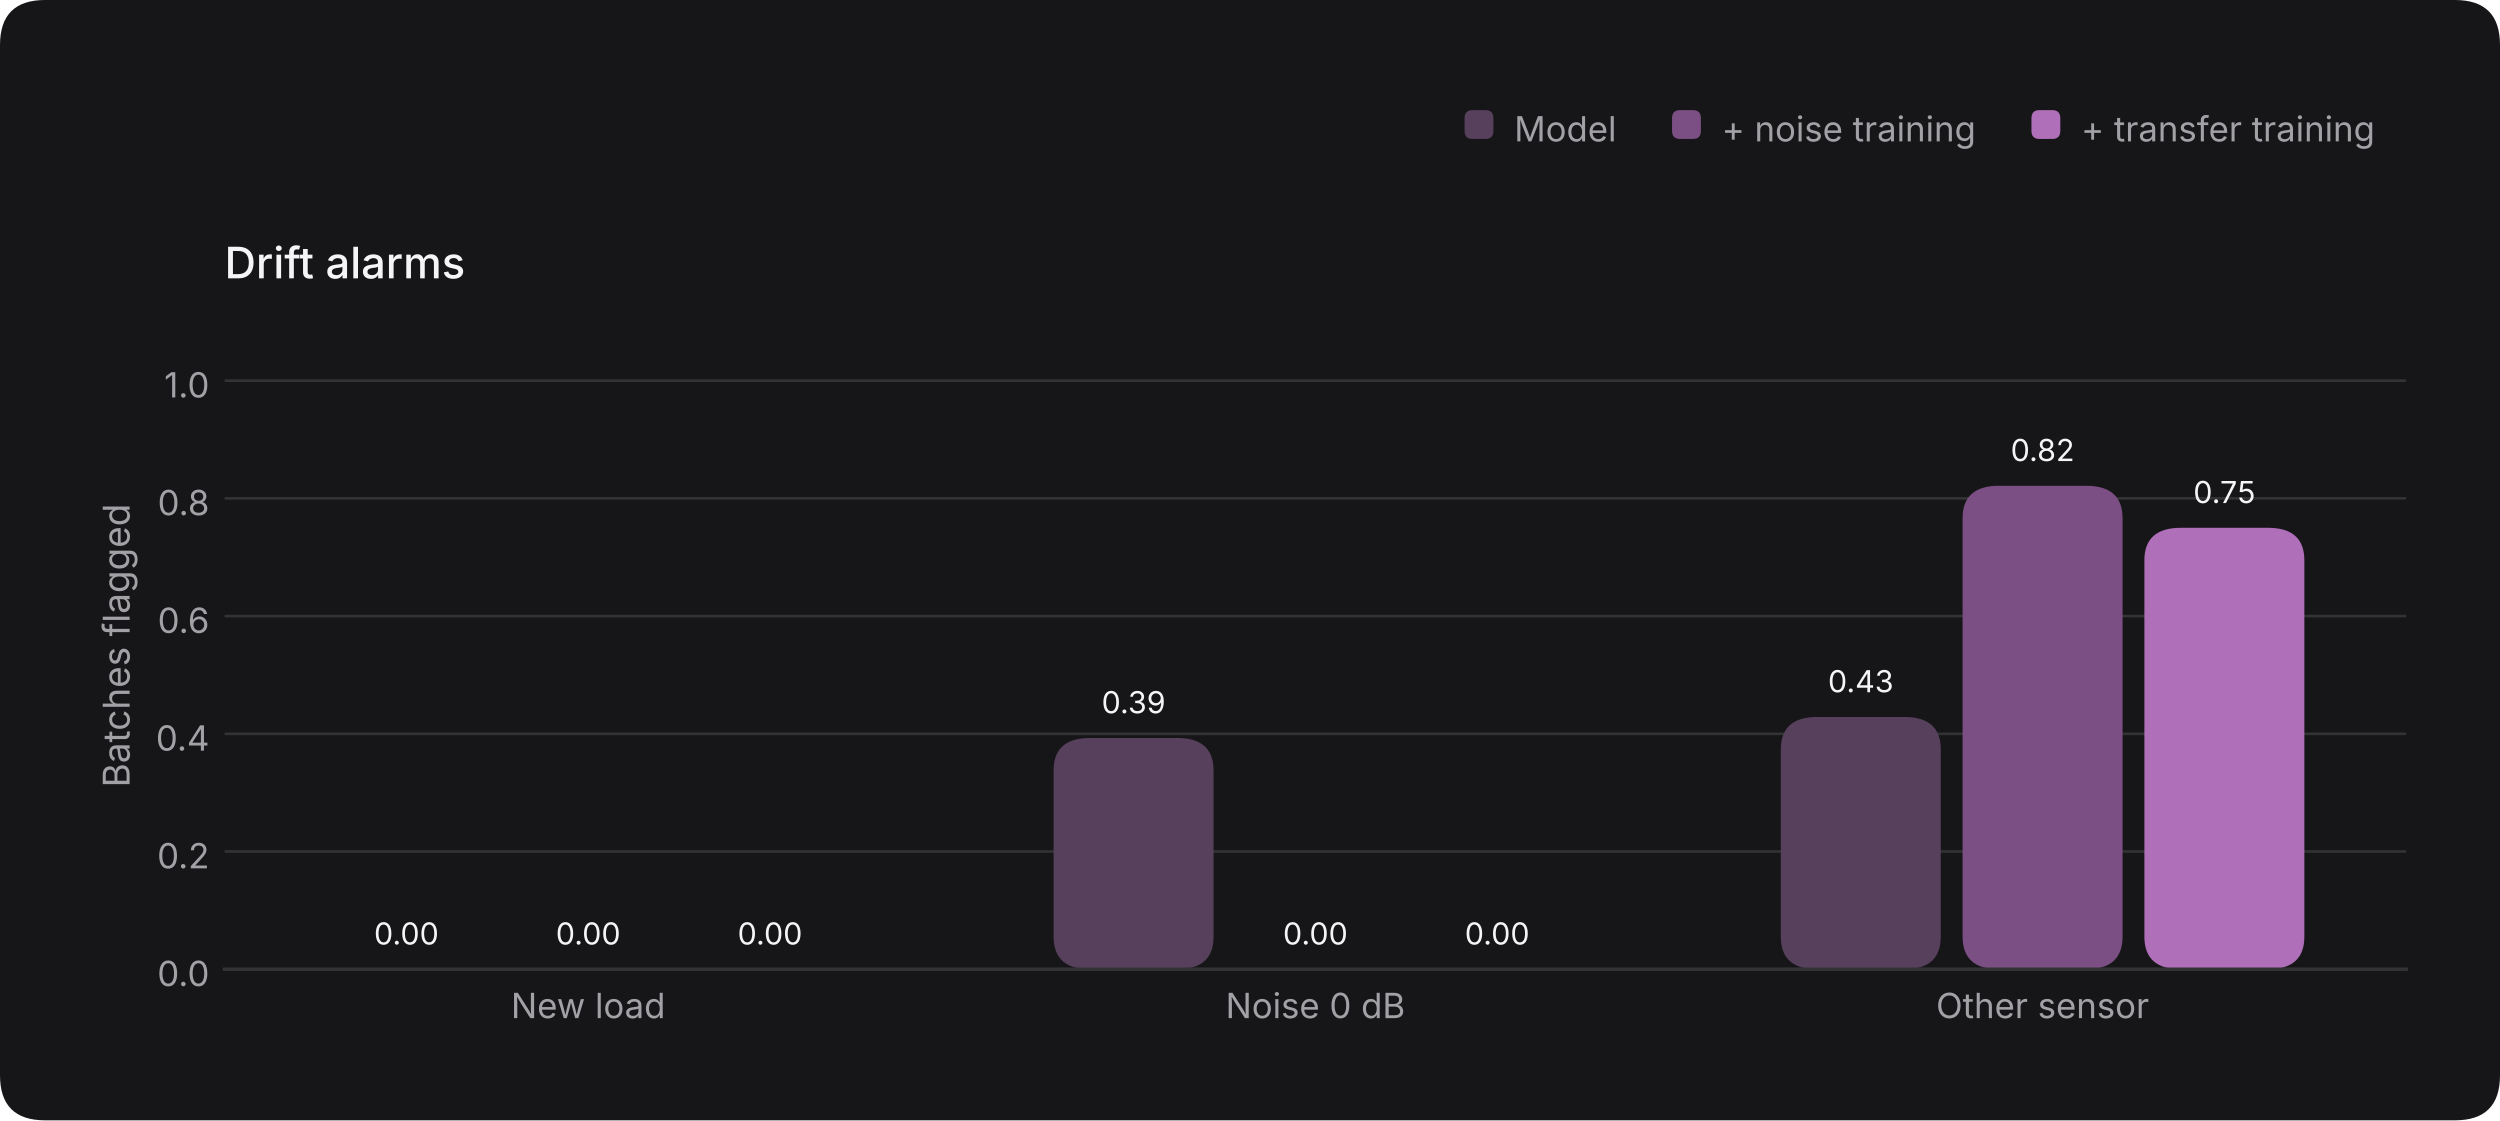
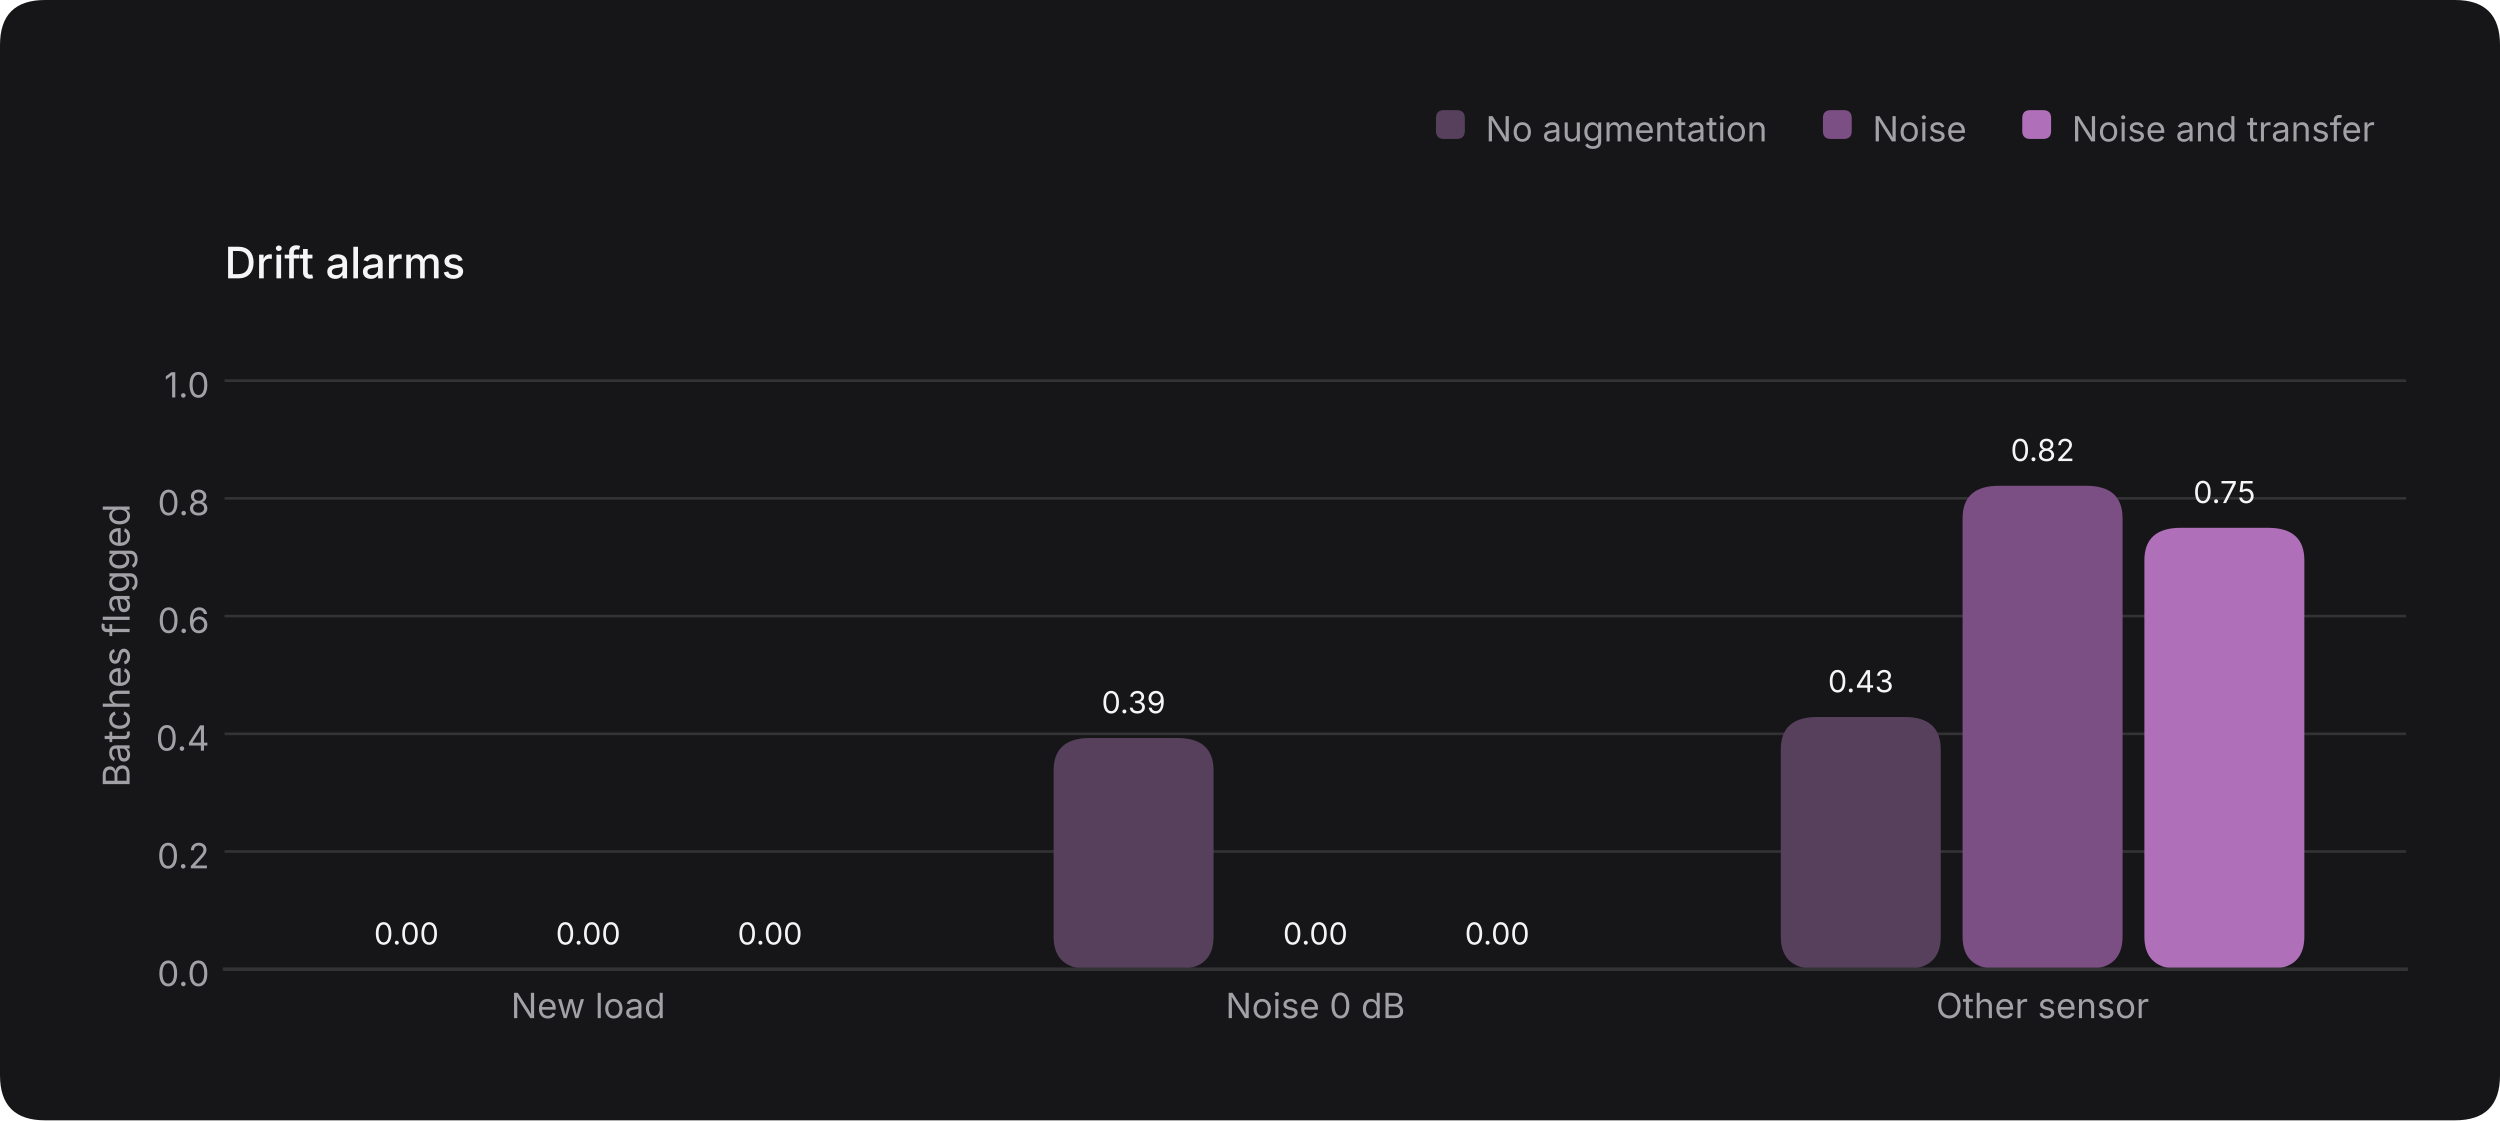
<svg xmlns="http://www.w3.org/2000/svg" xmlns:xlink="http://www.w3.org/1999/xlink" width="575.503pt" height="257.899pt" viewBox="0 0 575.503 257.899" version="1.1">
  <defs>
    <style type="text/css">*{stroke-linejoin: round; stroke-linecap: butt}</style>
  </defs>
  <g id="figure_1">
    <g id="patch_1">
      <path d="M 0 257.899  L 575.503 257.899  L 575.503 0  L 0 0  L 0 257.899  z " style="fill: none; opacity: 0" />
    </g>
    <g id="patch_2">
      <path d="M 10.359 257.899  L 565.144 257.899  Q 575.503 257.899 575.503 247.54  L 575.503 10.359  Q 575.503 -0 565.144 -0  L 10.359 -0  Q 0 -0 0 10.359  L 0 247.54  Q 0 257.899 10.359 257.899  z " style="fill: #161618" />
    </g>
    <g id="axes_1">
      <g id="patch_3">
        <path d="M 51.703 223.12  L 553.903 223.12  L 553.903 74.08  L 51.703 74.08  L 51.703 223.12  z " style="fill: none; opacity: 0" />
      </g>
      <g id="matplotlib.axis_1">
        <g id="xtick_1">
          <g id="line2d_1" />
          <g id="text_1">
            <g style="fill: #a1a1a6" transform="translate(117.629 234.3697) scale(0.08 -0.08)">
              <defs>
                <path id="Inter-Regular-12d" d="M 563 0  L 1159 0  L 1159 2656  C 1159 2881 1138 3347 1113 3944  C 1475 3297 1653 2984 1866 2650  L 3553 0  L 4259 0  L 4259 4656  L 3666 4656  L 3666 1800  C 3666 1550 3669 1153 3706 703  C 3494 1125 3281 1481 3156 1678  L 1263 4656  L 563 4656  L 563 0  z " transform="scale(0.015625)" />
                <path id="Inter-Regular-267" d="M 1963 -75  C 2678 -75 3200 284 3363 813  L 2819 963  C 2688 606 2378 425 1966 425  C 1347 425 922 825 894 1556  L 3419 1556  L 3419 1791  C 3419 3081 2638 3538 1897 3538  C 944 3538 325 2791 325 1719  C 325 644 950 -75 1963 -75  z M 897 2031  C 931 2566 1297 3038 1897 3038  C 2472 3038 2794 2625 2847 2031  L 897 2031  z " transform="scale(0.015625)" />
                <path id="Inter-Regular-3da" d="M 1278 0  L 1838 0  L 2291 1581  C 2403 1972 2513 2409 2619 2853  C 2725 2406 2831 1981 2947 1581  L 3400 0  L 3959 0  L 5019 3494  L 4422 3494  L 3997 1969  C 3891 1588 3775 1147 3659 613  C 3550 1153 3438 1597 3338 1969  L 2925 3494  L 2325 3494  L 1906 1969  C 1800 1581 1688 1134 1575 603  C 1459 1159 1341 1603 1241 1969  L 816 3494  L 219 3494  L 1278 0  z " transform="scale(0.015625)" />
                <path id="Inter-Regular-6eb" transform="scale(0.015625)" />
                <path id="Inter-Regular-2e2" d="M 1056 4656  L 494 4656  L 494 0  L 1056 0  L 1056 4656  z " transform="scale(0.015625)" />
                <path id="Inter-Regular-318" d="M 1916 -75  C 2869 -75 3513 647 3513 1725  C 3513 2819 2869 3538 1916 3538  C 966 3538 325 2819 325 1725  C 325 647 966 -75 1916 -75  z M 1916 428  C 1219 428 897 1038 897 1725  C 897 2422 1219 3034 1916 3034  C 2622 3034 2944 2419 2944 1725  C 2944 1038 2622 428 1916 428  z " transform="scale(0.015625)" />
                <path id="Inter-Regular-1fc" d="M 1472 -81  C 2063 -81 2391 228 2509 475  L 2547 475  L 2547 0  L 3100 0  L 3100 2303  C 3100 3394 2259 3538 1791 3538  C 1250 3538 650 3344 381 2709  L 922 2531  C 1031 2775 1303 3044 1806 3044  C 2291 3044 2538 2794 2538 2359  L 2538 2341  C 2538 2081 2263 2100 1641 2022  C 994 1941 281 1794 281 994  C 281 306 809 -81 1472 -81  z M 1569 416  C 1150 416 847 603 847 966  C 847 1363 1206 1494 1616 1547  C 1831 1575 2444 1638 2538 1747  L 2538 1263  C 2538 834 2191 416 1569 416  z " transform="scale(0.015625)" />
                <path id="Inter-Regular-256" d="M 1803 -75  C 2469 -75 2703 347 2819 541  L 2881 541  L 2881 0  L 3425 0  L 3425 4656  L 2863 4656  L 2863 2934  L 2819 2934  C 2703 3119 2488 3538 1806 3538  C 934 3538 325 2844 325 1738  C 325 625 931 -75 1803 -75  z M 1888 428  C 1234 428 897 1009 897 1744  C 897 2469 1225 3034 1888 3034  C 2531 3034 2869 2516 2869 1744  C 2869 966 2522 428 1888 428  z " transform="scale(0.015625)" />
              </defs>
              <use xlink:href="#Inter-Regular-12d" />
              <use xlink:href="#Inter-Regular-267" transform="translate(75.34375 0)" />
              <use xlink:href="#Inter-Regular-3da" transform="translate(131.8281 0)" />
              <use xlink:href="#Inter-Regular-6eb" transform="translate(213.6719 0)" />
              <use xlink:href="#Inter-Regular-2e2" transform="translate(241.7969 0)" />
              <use xlink:href="#Inter-Regular-318" transform="translate(266.0156 0)" />
              <use xlink:href="#Inter-Regular-1fc" transform="translate(326.9688 0)" />
              <use xlink:href="#Inter-Regular-256" transform="translate(383.125 0)" />
            </g>
          </g>
        </g>
        <g id="xtick_2">
          <g id="line2d_2" />
          <g id="text_2">
            <g style="fill: #a1a1a6" transform="translate(282.1384 234.3697) scale(0.08 -0.08)">
              <defs>
                <path id="Inter-Regular-2b2" d="M 494 0  L 1056 0  L 1056 3494  L 494 3494  L 494 0  z M 778 4066  C 994 4066 1172 4231 1172 4438  C 1172 4644 994 4809 778 4809  C 566 4809 388 4644 388 4438  C 388 4231 566 4066 778 4066  z " transform="scale(0.015625)" />
                <path id="Inter-Regular-369" d="M 1681 -75  C 2500 -75 3059 372 3059 984  C 3059 1463 2763 1778 2128 1928  L 1600 2053  C 1191 2150 1013 2294 1013 2553  C 1013 2844 1325 3059 1741 3059  C 2191 3059 2388 2816 2484 2566  L 2994 2697  C 2834 3188 2456 3538 1738 3538  C 994 3538 444 3119 444 2519  C 444 2028 747 1716 1381 1566  L 1963 1428  C 2306 1347 2475 1188 2475 947  C 2475 659 2163 419 1675 419  C 1256 419 972 591 872 975  L 338 847  C 463 244 963 -75 1681 -75  z " transform="scale(0.015625)" />
                <path id="Inter-Regular-53f" d="M 2019 -63  C 3059 -63 3656 809 3656 2325  C 3656 3834 3050 4719 2019 4719  C 988 4719 381 3834 381 2325  C 381 806 981 -63 2019 -63  z M 2019 456  C 1338 456 953 1144 953 2325  C 953 3509 1338 4203 2019 4203  C 2700 4203 3084 3513 3084 2325  C 3084 1144 2700 456 2019 456  z " transform="scale(0.015625)" />
                <path id="Inter-Regular-41" d="M 563 0  L 2266 0  C 3363 0 3825 538 3825 1241  C 3825 1972 3316 2372 2881 2400  L 2881 2444  C 3288 2553 3644 2825 3644 3422  C 3644 4103 3184 4656 2213 4656  L 563 4656  L 563 0  z M 1156 525  L 1156 2113  L 2281 2113  C 2878 2113 3253 1713 3253 1247  C 3253 844 2975 525 2250 525  L 1156 525  z M 1156 2613  L 1156 4131  L 2200 4131  C 2803 4131 3075 3813 3075 3409  C 3075 2928 2681 2613 2181 2613  L 1156 2613  z " transform="scale(0.015625)" />
              </defs>
              <use xlink:href="#Inter-Regular-12d" />
              <use xlink:href="#Inter-Regular-318" transform="translate(75.34375 0)" />
              <use xlink:href="#Inter-Regular-2b2" transform="translate(135.3125 0)" />
              <use xlink:href="#Inter-Regular-369" transform="translate(159.5312 0)" />
              <use xlink:href="#Inter-Regular-267" transform="translate(212.3125 0)" />
              <use xlink:href="#Inter-Regular-6eb" transform="translate(270.6094 0)" />
              <use xlink:href="#Inter-Regular-53f" transform="translate(298.7344 0)" />
              <use xlink:href="#Inter-Regular-6eb" transform="translate(361.8281 0)" />
              <use xlink:href="#Inter-Regular-256" transform="translate(389.9531 0)" />
              <use xlink:href="#Inter-Regular-41" transform="translate(451.1875 0)" />
            </g>
          </g>
        </g>
        <g id="xtick_3">
          <g id="line2d_3" />
          <g id="text_3">
            <g style="fill: #a1a1a6" transform="translate(445.6865 234.3697) scale(0.08 -0.08)">
              <defs>
                <path id="Inter-Regular-142" d="M 2450 -63  C 3644 -63 4513 850 4513 2325  C 4513 3803 3644 4719 2450 4719  C 1256 4719 381 3803 381 2325  C 381 850 1256 -63 2450 -63  z M 2450 488  C 1613 488 959 1138 959 2325  C 959 3519 1613 4169 2450 4169  C 3281 4169 3934 3522 3934 2325  C 3934 1134 3281 488 2450 488  z " transform="scale(0.015625)" />
                <path id="Inter-Regular-37b" d="M 1869 3494  L 1150 3494  L 1150 4325  L 588 4325  L 588 3494  L 63 3494  L 63 3013  L 588 3013  L 588 863  C 588 291 944 -44 1547 -44  C 1691 -44 1850 -22 1966 19  L 1850 494  C 1756 475 1634 456 1563 456  C 1266 456 1150 594 1150 906  L 1150 3013  L 1869 3013  L 1869 3494  z " transform="scale(0.015625)" />
                <path id="Inter-Regular-29f" d="M 1056 2094  C 1056 2691 1434 3031 1938 3031  C 2425 3031 2725 2709 2725 2172  L 2725 0  L 3291 0  L 3291 2219  C 3291 3103 2813 3538 2106 3538  C 1650 3538 1284 3353 1056 2888  L 1056 4656  L 494 4656  L 494 0  L 1056 0  L 1056 2094  z " transform="scale(0.015625)" />
                <path id="Inter-Regular-356" d="M 494 0  L 1056 0  L 1056 2188  C 1056 2659 1425 3000 1928 3000  C 2078 3000 2231 2975 2266 2969  L 2266 3534  C 2200 3538 2063 3544 1981 3544  C 1566 3544 1203 3309 1075 2956  L 1038 2956  L 1038 3494  L 494 3494  L 494 0  z " transform="scale(0.015625)" />
                <path id="Inter-Regular-307" d="M 1056 2094  C 1056 2691 1434 3031 1938 3031  C 2425 3031 2725 2709 2725 2172  L 2725 0  L 3288 0  L 3288 2219  C 3288 3103 2813 3538 2106 3538  C 1638 3538 1263 3341 1038 2847  L 1034 3494  L 494 3494  L 494 0  L 1056 0  L 1056 2094  z " transform="scale(0.015625)" />
              </defs>
              <use xlink:href="#Inter-Regular-142" />
              <use xlink:href="#Inter-Regular-37b" transform="translate(76.46875 0)" />
              <use xlink:href="#Inter-Regular-29f" transform="translate(109.1875 0)" />
              <use xlink:href="#Inter-Regular-267" transform="translate(168.3125 0)" />
              <use xlink:href="#Inter-Regular-356" transform="translate(226.6094 0)" />
              <use xlink:href="#Inter-Regular-6eb" transform="translate(264.25 0)" />
              <use xlink:href="#Inter-Regular-369" transform="translate(292.375 0)" />
              <use xlink:href="#Inter-Regular-267" transform="translate(345.1562 0)" />
              <use xlink:href="#Inter-Regular-307" transform="translate(403.4531 0)" />
              <use xlink:href="#Inter-Regular-369" transform="translate(462.5312 0)" />
              <use xlink:href="#Inter-Regular-318" transform="translate(515.3125 0)" />
              <use xlink:href="#Inter-Regular-356" transform="translate(575.2812 0)" />
            </g>
          </g>
        </g>
      </g>
      <g id="matplotlib.axis_2">
        <g id="ytick_1">
          <g id="line2d_4">
-             <path d="M 51.703 223.12  L 553.903 223.12  " clip-path="url(#pe851d03f08)" style="fill: none; stroke: #333336; stroke-width: 0.6; stroke-linecap: square" />
+             <path d="M 51.703 223.12  L 553.903 223.12  " clip-path="url(#p0b4b8c5881)" style="fill: none; stroke: #333336; stroke-width: 0.6; stroke-linecap: square" />
          </g>
          <g id="line2d_5" />
          <g id="text_4">
            <g style="fill: #a1a1a6" transform="translate(36.20842 226.9947) scale(0.08 -0.08)">
              <defs>
                <path id="Inter-Regular-5e0" d="M 922 -41  C 1156 -41 1344 147 1344 381  C 1344 616 1156 803 922 803  C 688 803 500 616 500 381  C 500 147 688 -41 922 -41  z " transform="scale(0.015625)" />
              </defs>
              <use xlink:href="#Inter-Regular-53f" />
              <use xlink:href="#Inter-Regular-5e0" transform="translate(60.5625 0)" />
              <use xlink:href="#Inter-Regular-53f" transform="translate(86.84375 0)" />
            </g>
          </g>
        </g>
        <g id="ytick_2">
          <g id="line2d_6">
-             <path d="M 51.703 196.022  L 553.903 196.022  " clip-path="url(#pe851d03f08)" style="fill: none; stroke: #333336; stroke-width: 0.6; stroke-linecap: square" />
+             <path d="M 51.703 196.022  L 553.903 196.022  " clip-path="url(#p0b4b8c5881)" style="fill: none; stroke: #333336; stroke-width: 0.6; stroke-linecap: square" />
          </g>
          <g id="line2d_7" />
          <g id="text_5">
            <g style="fill: #a1a1a6" transform="translate(36.17467 199.8965) scale(0.08 -0.08)">
              <defs>
                <path id="Inter-Regular-541" d="M 481 0  L 3447 0  L 3447 522  L 1300 522  L 1300 559  L 2319 1644  C 3141 2519 3369 2916 3369 3419  C 3369 4147 2778 4719 1947 4719  C 1119 4719 494 4159 494 3334  L 1063 3334  C 1063 3859 1400 4203 1931 4203  C 2428 4203 2806 3900 2806 3413  C 2806 2984 2544 2666 2028 2106  L 481 428  L 481 0  z " transform="scale(0.015625)" />
              </defs>
              <use xlink:href="#Inter-Regular-53f" />
              <use xlink:href="#Inter-Regular-5e0" transform="translate(60.5625 0)" />
              <use xlink:href="#Inter-Regular-541" transform="translate(89.375 0)" />
            </g>
          </g>
        </g>
        <g id="ytick_3">
          <g id="line2d_8">
-             <path d="M 51.703 168.923  L 553.903 168.923  " clip-path="url(#pe851d03f08)" style="fill: none; stroke: #333336; stroke-width: 0.6; stroke-linecap: square" />
+             <path d="M 51.703 168.923  L 553.903 168.923  " clip-path="url(#p0b4b8c5881)" style="fill: none; stroke: #333336; stroke-width: 0.6; stroke-linecap: square" />
          </g>
          <g id="line2d_9" />
          <g id="text_6">
            <g style="fill: #a1a1a6" transform="translate(35.88592 172.7983) scale(0.08 -0.08)">
              <defs>
                <path id="Inter-Regular-544" d="M 375 947  L 2566 947  L 2566 0  L 3134 0  L 3134 947  L 3766 947  L 3766 1469  L 3134 1469  L 3134 4656  L 2413 4656  L 375 1431  L 375 947  z M 2569 1469  L 1009 1469  L 1009 1506  L 2531 3913  L 2569 3913  L 2569 1469  z " transform="scale(0.015625)" />
              </defs>
              <use xlink:href="#Inter-Regular-53f" />
              <use xlink:href="#Inter-Regular-5e0" transform="translate(60.5625 0)" />
              <use xlink:href="#Inter-Regular-544" transform="translate(89.375 0)" />
            </g>
          </g>
        </g>
        <g id="ytick_4">
          <g id="line2d_10">
-             <path d="M 51.703 141.825  L 553.903 141.825  " clip-path="url(#pe851d03f08)" style="fill: none; stroke: #333336; stroke-width: 0.6; stroke-linecap: square" />
+             <path d="M 51.703 141.825  L 553.903 141.825  " clip-path="url(#p0b4b8c5881)" style="fill: none; stroke: #333336; stroke-width: 0.6; stroke-linecap: square" />
          </g>
          <g id="line2d_11" />
          <g id="text_7">
            <g style="fill: #a1a1a6" transform="translate(36.29467 145.7001) scale(0.08 -0.08)">
              <defs>
                <path id="Inter-Regular-547" d="M 2019 -63  C 2969 -63 3588 634 3588 1503  C 3588 2403 2925 3044 2128 3044  C 1644 3044 1231 2813 981 2425  L 944 2425  C 944 3544 1375 4194 2091 4194  C 2575 4194 2866 3888 2969 3484  L 3550 3484  C 3438 4216 2872 4719 2091 4719  C 1034 4719 381 3788 381 2150  C 381 434 1241 -63 2019 -63  z M 2019 459  C 1447 459 1028 947 1028 1497  C 1028 2041 1469 2528 2034 2528  C 2597 2528 3013 2072 3013 1503  C 3013 922 2578 459 2019 459  z " transform="scale(0.015625)" />
              </defs>
              <use xlink:href="#Inter-Regular-53f" />
              <use xlink:href="#Inter-Regular-5e0" transform="translate(60.5625 0)" />
              <use xlink:href="#Inter-Regular-547" transform="translate(86.84375 0)" />
            </g>
          </g>
        </g>
        <g id="ytick_5">
          <g id="line2d_12">
-             <path d="M 51.703 114.727  L 553.903 114.727  " clip-path="url(#pe851d03f08)" style="fill: none; stroke: #333336; stroke-width: 0.6; stroke-linecap: square" />
+             <path d="M 51.703 114.727  L 553.903 114.727  " clip-path="url(#p0b4b8c5881)" style="fill: none; stroke: #333336; stroke-width: 0.6; stroke-linecap: square" />
          </g>
          <g id="line2d_13" />
          <g id="text_8">
            <g style="fill: #a1a1a6" transform="translate(36.28467 118.602) scale(0.08 -0.08)">
              <defs>
                <path id="Inter-Regular-549" d="M 1978 -63  C 2916 -63 3578 478 3578 1238  C 3578 1825 3175 2325 2669 2419  L 2669 2444  C 3109 2559 3403 2988 3403 3481  C 3403 4191 2794 4719 1978 4719  C 1150 4719 550 4191 550 3481  C 550 2988 838 2559 1291 2444  L 1291 2419  C 769 2325 381 1825 381 1238  C 381 478 1031 -63 1978 -63  z M 1978 453  C 1350 453 966 775 966 1269  C 966 1784 1391 2153 1978 2153  C 2553 2153 2984 1784 2984 1269  C 2984 775 2594 453 1978 453  z M 1978 2650  C 1475 2650 1125 2966 1125 3438  C 1125 3903 1463 4206 1978 4206  C 2484 4206 2828 3903 2828 3438  C 2828 2966 2469 2650 1978 2650  z " transform="scale(0.015625)" />
              </defs>
              <use xlink:href="#Inter-Regular-53f" />
              <use xlink:href="#Inter-Regular-5e0" transform="translate(60.5625 0)" />
              <use xlink:href="#Inter-Regular-549" transform="translate(87.125 0)" />
            </g>
          </g>
        </g>
        <g id="ytick_6">
          <g id="line2d_14">
-             <path d="M 51.703 87.629  L 553.903 87.629  " clip-path="url(#pe851d03f08)" style="fill: none; stroke: #333336; stroke-width: 0.6; stroke-linecap: square" />
+             <path d="M 51.703 87.629  L 553.903 87.629  " clip-path="url(#p0b4b8c5881)" style="fill: none; stroke: #333336; stroke-width: 0.6; stroke-linecap: square" />
          </g>
          <g id="line2d_15" />
          <g id="text_9">
            <g style="fill: #a1a1a6" transform="translate(37.79967 91.50378) scale(0.08 -0.08)">
              <defs>
                <path id="Inter-Regular-540" d="M 2041 4656  L 1313 4656  L 300 3909  L 300 3272  L 1425 4106  L 1456 4106  L 1456 0  L 2041 0  L 2041 4656  z " transform="scale(0.015625)" />
              </defs>
              <use xlink:href="#Inter-Regular-540" />
              <use xlink:href="#Inter-Regular-5e0" transform="translate(40.67188 0)" />
              <use xlink:href="#Inter-Regular-53f" transform="translate(66.95312 0)" />
            </g>
          </g>
        </g>
        <g id="text_10">
          <g style="fill: #a1a1a6" transform="translate(29.83563 181.2556) rotate(-90) scale(0.085 -0.085)">
            <defs>
              <path id="Inter-Regular-24b" d="M 1916 -75  C 2600 -75 3156 297 3344 919  L 2806 1072  C 2703 694 2384 428 1916 428  C 1219 428 897 1038 897 1725  C 897 2422 1219 3034 1916 3034  C 2375 3034 2688 2778 2791 2419  L 3331 2572  C 3141 3181 2591 3538 1916 3538  C 966 3538 325 2819 325 1725  C 325 647 966 -75 1916 -75  z " transform="scale(0.015625)" />
              <path id="Inter-Regular-288" d="M 2119 3494  L 1313 3494  L 1313 3834  C 1313 4172 1463 4353 1809 4353  C 1966 4353 2053 4319 2113 4300  L 2269 4781  C 2184 4819 2009 4875 1744 4875  C 1234 4875 750 4566 750 3959  L 750 3494  L 63 3494  L 63 3013  L 750 3013  L 750 0  L 1313 0  L 1313 3013  L 2119 3013  L 2119 3494  z " transform="scale(0.015625)" />
              <path id="Inter-Regular-293" d="M 1909 -1381  C 2759 -1381 3431 -994 3431 -91  L 3431 3494  L 2884 3494  L 2884 2934  L 2831 2934  C 2713 3122 2488 3538 1813 3538  C 941 3538 325 2844 325 1763  C 325 666 963 56 1800 56  C 2475 56 2697 441 2816 641  L 2869 641  L 2869 -59  C 2869 -634 2466 -891 1909 -891  C 1294 -891 1075 -578 928 -375  L 472 -669  C 688 -1053 1134 -1381 1909 -1381  z M 1894 556  C 1238 556 897 1056 897 1775  C 897 2472 1228 3034 1894 3034  C 2538 3034 2875 2516 2875 1775  C 2875 1013 2528 556 1894 556  z " transform="scale(0.015625)" />
            </defs>
            <use xlink:href="#Inter-Regular-41" />
            <use xlink:href="#Inter-Regular-1fc" transform="translate(65.4375 0)" />
            <use xlink:href="#Inter-Regular-37b" transform="translate(121.5938 0)" />
            <use xlink:href="#Inter-Regular-24b" transform="translate(153.3438 0)" />
            <use xlink:href="#Inter-Regular-29f" transform="translate(210.4688 0)" />
            <use xlink:href="#Inter-Regular-267" transform="translate(269.5938 0)" />
            <use xlink:href="#Inter-Regular-369" transform="translate(327.8906 0)" />
            <use xlink:href="#Inter-Regular-6eb" transform="translate(380.6719 0)" />
            <use xlink:href="#Inter-Regular-288" transform="translate(408.7969 0)" />
            <use xlink:href="#Inter-Regular-2e2" transform="translate(445.8125 0)" />
            <use xlink:href="#Inter-Regular-1fc" transform="translate(470.0312 0)" />
            <use xlink:href="#Inter-Regular-293" transform="translate(526.1875 0)" />
            <use xlink:href="#Inter-Regular-293" transform="translate(587.5156 0)" />
            <use xlink:href="#Inter-Regular-267" transform="translate(648.8438 0)" />
            <use xlink:href="#Inter-Regular-256" transform="translate(707.1406 0)" />
          </g>
        </g>
      </g>
      <g id="patch_4">
-         <path d="M 75.139 223.12  L 111.967 223.12  Q 111.967 223.12 111.967 223.12  L 111.967 223.12  Q 111.967 223.12 111.967 223.12  L 75.139 223.12  Q 75.139 223.12 75.139 223.12  L 75.139 223.12  Q 75.139 223.12 75.139 223.12  z " clip-path="url(#pe851d03f08)" style="fill: #57405c" />
+         <path d="M 75.139 223.12  L 111.967 223.12  Q 111.967 223.12 111.967 223.12  L 111.967 223.12  Q 111.967 223.12 111.967 223.12  L 75.139 223.12  Q 75.139 223.12 75.139 223.12  L 75.139 223.12  Q 75.139 223.12 75.139 223.12  z " clip-path="url(#p0b4b8c5881)" style="fill: #57405c" />
      </g>
      <g id="patch_5">
-         <path d="M 250.909 223.12  L 270.997 223.12  Q 279.367 223.12 279.367 215.619  L 279.367 177.386  Q 279.367 169.885 270.997 169.885  L 250.909 169.885  Q 242.539 169.885 242.539 177.386  L 242.539 215.619  Q 242.539 223.12 250.909 223.12  z " clip-path="url(#pe851d03f08)" style="fill: #57405c" />
+         <path d="M 250.909 223.12  L 270.997 223.12  Q 279.367 223.12 279.367 215.619  L 279.367 177.386  Q 279.367 169.885 270.997 169.885  L 250.909 169.885  Q 242.539 169.885 242.539 177.386  L 242.539 215.619  Q 242.539 223.12 250.909 223.12  z " clip-path="url(#p0b4b8c5881)" style="fill: #57405c" />
      </g>
      <g id="patch_6">
-         <path d="M 418.309 223.12  L 438.397 223.12  Q 446.767 223.12 446.767 215.619  L 446.767 172.549  Q 446.767 165.048 438.397 165.048  L 418.309 165.048  Q 409.939 165.048 409.939 172.549  L 409.939 215.619  Q 409.939 223.12 418.309 223.12  z " clip-path="url(#pe851d03f08)" style="fill: #57405c" />
+         <path d="M 418.309 223.12  L 438.397 223.12  Q 446.767 223.12 446.767 215.619  L 446.767 172.549  Q 446.767 165.048 438.397 165.048  L 418.309 165.048  Q 409.939 165.048 409.939 172.549  L 409.939 215.619  Q 409.939 223.12 418.309 223.12  z " clip-path="url(#p0b4b8c5881)" style="fill: #57405c" />
      </g>
      <g id="patch_7">
-         <path d="M 116.989 223.12  L 153.817 223.12  Q 153.817 223.12 153.817 223.12  L 153.817 223.12  Q 153.817 223.12 153.817 223.12  L 116.989 223.12  Q 116.989 223.12 116.989 223.12  L 116.989 223.12  Q 116.989 223.12 116.989 223.12  z " clip-path="url(#pe851d03f08)" style="fill: #7c4f84" />
+         <path d="M 116.989 223.12  L 153.817 223.12  Q 153.817 223.12 153.817 223.12  L 153.817 223.12  Q 153.817 223.12 153.817 223.12  L 116.989 223.12  Q 116.989 223.12 116.989 223.12  L 116.989 223.12  Q 116.989 223.12 116.989 223.12  z " clip-path="url(#p0b4b8c5881)" style="fill: #7c4f84" />
      </g>
      <g id="patch_8">
-         <path d="M 284.389 223.12  L 321.217 223.12  Q 321.217 223.12 321.217 223.12  L 321.217 223.12  Q 321.217 223.12 321.217 223.12  L 284.389 223.12  Q 284.389 223.12 284.389 223.12  L 284.389 223.12  Q 284.389 223.12 284.389 223.12  z " clip-path="url(#pe851d03f08)" style="fill: #7c4f84" />
+         <path d="M 284.389 223.12  L 321.217 223.12  Q 321.217 223.12 321.217 223.12  L 321.217 223.12  Q 321.217 223.12 321.217 223.12  L 284.389 223.12  Q 284.389 223.12 284.389 223.12  L 284.389 223.12  Q 284.389 223.12 284.389 223.12  z " clip-path="url(#p0b4b8c5881)" style="fill: #7c4f84" />
      </g>
      <g id="patch_9">
-         <path d="M 460.159 223.12  L 480.247 223.12  Q 488.617 223.12 488.617 215.619  L 488.617 119.328  Q 488.617 111.827 480.247 111.827  L 460.159 111.827  Q 451.789 111.827 451.789 119.328  L 451.789 215.619  Q 451.789 223.12 460.159 223.12  z " clip-path="url(#pe851d03f08)" style="fill: #7c4f84" />
+         <path d="M 460.159 223.12  L 480.247 223.12  Q 488.617 223.12 488.617 215.619  L 488.617 119.328  Q 488.617 111.827 480.247 111.827  L 460.159 111.827  Q 451.789 111.827 451.789 119.328  L 451.789 215.619  Q 451.789 223.12 460.159 223.12  z " clip-path="url(#p0b4b8c5881)" style="fill: #7c4f84" />
      </g>
      <g id="patch_10">
-         <path d="M 158.839 223.12  L 195.667 223.12  Q 195.667 223.12 195.667 223.12  L 195.667 223.12  Q 195.667 223.12 195.667 223.12  L 158.839 223.12  Q 158.839 223.12 158.839 223.12  L 158.839 223.12  Q 158.839 223.12 158.839 223.12  z " clip-path="url(#pe851d03f08)" style="fill: #b06fb9" />
+         <path d="M 158.839 223.12  L 195.667 223.12  Q 195.667 223.12 195.667 223.12  L 195.667 223.12  Q 195.667 223.12 195.667 223.12  L 158.839 223.12  Q 158.839 223.12 158.839 223.12  L 158.839 223.12  Q 158.839 223.12 158.839 223.12  z " clip-path="url(#p0b4b8c5881)" style="fill: #b06fb9" />
      </g>
      <g id="patch_11">
-         <path d="M 326.239 223.12  L 363.067 223.12  Q 363.067 223.12 363.067 223.12  L 363.067 223.12  Q 363.067 223.12 363.067 223.12  L 326.239 223.12  Q 326.239 223.12 326.239 223.12  L 326.239 223.12  Q 326.239 223.12 326.239 223.12  z " clip-path="url(#pe851d03f08)" style="fill: #b06fb9" />
+         <path d="M 326.239 223.12  L 363.067 223.12  Q 363.067 223.12 363.067 223.12  L 363.067 223.12  Q 363.067 223.12 363.067 223.12  L 326.239 223.12  Q 326.239 223.12 326.239 223.12  L 326.239 223.12  Q 326.239 223.12 326.239 223.12  z " clip-path="url(#p0b4b8c5881)" style="fill: #b06fb9" />
      </g>
      <g id="patch_12">
-         <path d="M 502.009 223.12  L 522.097 223.12  Q 530.467 223.12 530.467 215.619  L 530.467 129.002  Q 530.467 121.502 522.097 121.502  L 502.009 121.502  Q 493.639 121.502 493.639 129.002  L 493.639 215.619  Q 493.639 223.12 502.009 223.12  z " clip-path="url(#pe851d03f08)" style="fill: #b06fb9" />
+         <path d="M 502.009 223.12  L 522.097 223.12  Q 530.467 223.12 530.467 215.619  L 530.467 129.002  Q 530.467 121.502 522.097 121.502  L 502.009 121.502  Q 493.639 121.502 493.639 129.002  L 493.639 215.619  Q 493.639 223.12 502.009 223.12  z " clip-path="url(#p0b4b8c5881)" style="fill: #b06fb9" />
      </g>
      <g id="patch_13">
        <path d="M 51.703 223.12  L 553.903 223.12  " style="fill: none; stroke: #333336; stroke-width: 0.8; stroke-linejoin: miter; stroke-linecap: square" />
      </g>
      <g id="text_11">
        <g style="fill: #f5f5f7" transform="translate(86.09732 217.4312) scale(0.07 -0.07)">
          <use xlink:href="#Inter-Regular-53f" />
          <use xlink:href="#Inter-Regular-5e0" transform="translate(60.5625 0)" />
          <use xlink:href="#Inter-Regular-53f" transform="translate(86.84375 0)" />
          <use xlink:href="#Inter-Regular-53f" transform="translate(149.9375 0)" />
        </g>
      </g>
      <g id="text_12">
        <g style="fill: #f5f5f7" transform="translate(253.587 164.1968) scale(0.07 -0.07)">
          <defs>
            <path id="Inter-Regular-543" d="M 1984 -63  C 2897 -63 3572 503 3572 1266  C 3572 1853 3225 2284 2631 2381  L 2631 2419  C 3106 2559 3403 2944 3403 3469  C 3403 4131 2872 4719 2003 4719  C 1184 4719 516 4216 491 3484  L 1063 3484  C 1081 3938 1516 4203 1991 4203  C 2497 4203 2822 3900 2822 3438  C 2822 2956 2447 2644 1903 2644  L 1525 2644  L 1525 2128  L 1903 2128  C 2594 2128 2984 1775 2984 1272  C 2984 788 2559 459 1975 459  C 1444 459 1025 731 991 1175  L 391 1175  C 422 438 1072 -63 1984 -63  z " transform="scale(0.015625)" />
            <path id="Inter-Regular-54a" d="M 1884 -63  C 2938 -63 3588 866 3588 2513  C 3588 4225 2728 4706 1963 4719  C 1006 4734 381 4025 381 3156  C 381 2259 1044 1616 1847 1616  C 2334 1616 2744 1856 2994 2238  L 3031 2238  C 3031 1109 2594 463 1884 463  C 1394 463 1103 772 1006 1184  L 419 1184  C 528 441 1094 -63 1884 -63  z M 1934 2134  C 1372 2134 963 2588 963 3159  C 963 3734 1391 4197 1953 4197  C 2525 4197 2947 3706 2947 3172  C 2947 2625 2500 2134 1934 2134  z " transform="scale(0.015625)" />
          </defs>
          <use xlink:href="#Inter-Regular-53f" />
          <use xlink:href="#Inter-Regular-5e0" transform="translate(60.5625 0)" />
          <use xlink:href="#Inter-Regular-543" transform="translate(86.6875 0)" />
          <use xlink:href="#Inter-Regular-54a" transform="translate(148.4531 0)" />
        </g>
      </g>
      <g id="text_13">
        <g style="fill: #f5f5f7" transform="translate(420.8027 159.3598) scale(0.07 -0.07)">
          <use xlink:href="#Inter-Regular-53f" />
          <use xlink:href="#Inter-Regular-5e0" transform="translate(60.5625 0)" />
          <use xlink:href="#Inter-Regular-544" transform="translate(89.375 0)" />
          <use xlink:href="#Inter-Regular-543" transform="translate(153.9688 0)" />
        </g>
      </g>
      <g id="text_14">
        <g style="fill: #f5f5f7" transform="translate(127.9473 217.4312) scale(0.07 -0.07)">
          <use xlink:href="#Inter-Regular-53f" />
          <use xlink:href="#Inter-Regular-5e0" transform="translate(60.5625 0)" />
          <use xlink:href="#Inter-Regular-53f" transform="translate(86.84375 0)" />
          <use xlink:href="#Inter-Regular-53f" transform="translate(149.9375 0)" />
        </g>
      </g>
      <g id="text_15">
        <g style="fill: #f5f5f7" transform="translate(295.3473 217.4312) scale(0.07 -0.07)">
          <use xlink:href="#Inter-Regular-53f" />
          <use xlink:href="#Inter-Regular-5e0" transform="translate(60.5625 0)" />
          <use xlink:href="#Inter-Regular-53f" transform="translate(86.84375 0)" />
          <use xlink:href="#Inter-Regular-53f" transform="translate(149.9375 0)" />
        </g>
      </g>
      <g id="text_16">
        <g style="fill: #f5f5f7" transform="translate(462.8545 106.139) scale(0.07 -0.07)">
          <use xlink:href="#Inter-Regular-53f" />
          <use xlink:href="#Inter-Regular-5e0" transform="translate(60.5625 0)" />
          <use xlink:href="#Inter-Regular-549" transform="translate(87.125 0)" />
          <use xlink:href="#Inter-Regular-541" transform="translate(148.9844 0)" />
        </g>
      </g>
      <g id="text_17">
        <g style="fill: #f5f5f7" transform="translate(169.7973 217.4312) scale(0.07 -0.07)">
          <use xlink:href="#Inter-Regular-53f" />
          <use xlink:href="#Inter-Regular-5e0" transform="translate(60.5625 0)" />
          <use xlink:href="#Inter-Regular-53f" transform="translate(86.84375 0)" />
          <use xlink:href="#Inter-Regular-53f" transform="translate(149.9375 0)" />
        </g>
      </g>
      <g id="text_18">
        <g style="fill: #f5f5f7" transform="translate(337.1973 217.4312) scale(0.07 -0.07)">
          <use xlink:href="#Inter-Regular-53f" />
          <use xlink:href="#Inter-Regular-5e0" transform="translate(60.5625 0)" />
          <use xlink:href="#Inter-Regular-53f" transform="translate(86.84375 0)" />
          <use xlink:href="#Inter-Regular-53f" transform="translate(149.9375 0)" />
        </g>
      </g>
      <g id="text_19">
        <g style="fill: #f5f5f7" transform="translate(504.9003 115.813) scale(0.07 -0.07)">
          <defs>
            <path id="Inter-Regular-548" d="M 625 0  L 1250 0  L 3316 4103  L 3316 4656  L 306 4656  L 306 4134  L 2694 4134  L 2694 4097  L 625 0  z " transform="scale(0.015625)" />
            <path id="Inter-Regular-545" d="M 1956 -63  C 2853 -63 3509 594 3509 1488  C 3509 2388 2881 3047 2028 3047  C 1706 3047 1397 2934 1206 2775  L 1181 2775  L 1341 4134  L 3291 4134  L 3291 4656  L 841 4656  L 566 2350  L 1122 2281  C 1306 2422 1631 2525 1919 2525  C 2503 2525 2928 2078 2928 1478  C 2928 888 2519 459 1956 459  C 1488 459 1106 759 1069 1175  L 494 1175  C 525 463 1138 -63 1956 -63  z " transform="scale(0.015625)" />
          </defs>
          <use xlink:href="#Inter-Regular-53f" />
          <use xlink:href="#Inter-Regular-5e0" transform="translate(60.5625 0)" />
          <use xlink:href="#Inter-Regular-548" transform="translate(87.95312 0)" />
          <use xlink:href="#Inter-Regular-545" transform="translate(143.5781 0)" />
        </g>
      </g>
      <g id="text_20">
        <g style="fill: #f5f5f7" transform="translate(51.70342 64.07969) scale(0.1 -0.1)">
          <defs>
            <path id="Inter-Medium-54" d="M 2031 0  C 3447 0 4269 878 4269 2334  C 4269 3781 3447 4656 2075 4656  L 516 4656  L 516 0  L 2031 0  z M 1228 625  L 1228 4031  L 2028 4031  C 3044 4031 3569 3428 3569 2334  C 3569 1231 3044 625 1991 625  L 1228 625  z " transform="scale(0.015625)" />
            <path id="Inter-Medium-356" d="M 463 0  L 1150 0  L 1150 2122  C 1150 2581 1500 2906 1981 2906  C 2125 2906 2291 2881 2341 2869  L 2341 3525  C 2269 3534 2138 3544 2050 3544  C 1641 3544 1294 3313 1166 2931  L 1128 2931  L 1128 3494  L 463 3494  L 463 0  z " transform="scale(0.015625)" />
            <path id="Inter-Medium-2b2" d="M 463 0  L 1150 0  L 1150 3494  L 463 3494  L 463 0  z M 809 4028  C 1047 4028 1244 4209 1244 4434  C 1244 4663 1047 4844 809 4844  C 572 4844 375 4663 375 4434  C 375 4209 572 4028 809 4028  z " transform="scale(0.015625)" />
            <path id="Inter-Medium-288" d="M 2194 3494  L 1413 3494  L 1413 3800  C 1413 4106 1547 4275 1875 4275  C 2019 4275 2116 4244 2181 4225  L 2341 4781  C 2247 4816 2041 4875 1766 4875  C 1213 4875 725 4547 725 3894  L 725 3494  L 63 3494  L 63 2934  L 725 2934  L 725 0  L 1413 0  L 1413 2934  L 2194 2934  L 2194 3494  z " transform="scale(0.015625)" />
            <path id="Inter-Medium-37b" d="M 1956 3494  L 1259 3494  L 1259 4325  L 572 4325  L 572 3494  L 63 3494  L 63 2934  L 572 2934  L 572 888  C 572 294 938 -47 1572 -47  C 1731 -47 1906 -25 2053 25  L 1931 575  C 1847 556 1713 538 1641 538  C 1369 538 1259 663 1259 944  L 1259 2934  L 1956 2934  L 1956 3494  z " transform="scale(0.015625)" />
            <path id="Inter-Medium-6eb" transform="scale(0.015625)" />
            <path id="Inter-Medium-1fc" d="M 1441 -78  C 2006 -78 2338 206 2472 478  L 2506 478  L 2506 0  L 3172 0  L 3172 2319  C 3172 3328 2369 3538 1806 3538  C 1184 3538 597 3294 359 2669  L 1006 2500  C 1103 2738 1359 2978 1816 2978  C 2253 2978 2484 2753 2484 2366  L 2484 2347  C 2484 2100 2219 2103 1603 2031  C 944 1956 259 1781 259 988  C 259 300 775 -78 1441 -78  z M 1594 475  C 1209 475 934 647 934 978  C 934 1338 1253 1469 1641 1522  C 1853 1550 2384 1606 2488 1706  L 2488 1259  C 2488 850 2153 475 1594 475  z " transform="scale(0.015625)" />
            <path id="Inter-Medium-2e2" d="M 1150 4656  L 463 4656  L 463 0  L 1150 0  L 1150 4656  z " transform="scale(0.015625)" />
            <path id="Inter-Medium-300" d="M 463 0  L 1150 0  L 1150 2172  C 1150 2681 1481 2950 1866 2950  C 2234 2950 2503 2703 2503 2331  L 2503 0  L 3181 0  L 3181 2238  C 3181 2653 3444 2950 3878 2950  C 4234 2950 4531 2753 4531 2288  L 4531 0  L 5222 0  L 5222 2356  C 5222 3150 4734 3553 4116 3553  C 3619 3553 3188 3291 3009 2819  C 2872 3281 2572 3553 2116 3553  C 1700 3553 1309 3325 1131 2841  L 1116 3494  L 463 3494  L 463 0  z " transform="scale(0.015625)" />
            <path id="Inter-Medium-369" d="M 1716 -72  C 2569 -72 3156 378 3156 1016  C 3156 1500 2850 1813 2203 1959  L 1641 2084  C 1256 2172 1100 2309 1100 2541  C 1100 2803 1388 2994 1766 2994  C 2178 2994 2375 2775 2466 2531  L 3081 2666  C 2931 3184 2516 3538 1759 3538  C 969 3538 406 3122 406 2497  C 406 1997 719 1678 1369 1531  L 1956 1397  C 2288 1322 2447 1178 2447 956  C 2447 697 2166 484 1722 484  C 1316 484 1050 653 953 1019  L 306 884  C 431 266 956 -72 1716 -72  z " transform="scale(0.015625)" />
          </defs>
          <use xlink:href="#Inter-Medium-54" />
          <use xlink:href="#Inter-Medium-356" transform="translate(72.17188 0)" />
          <use xlink:href="#Inter-Medium-2b2" transform="translate(112.1094 0)" />
          <use xlink:href="#Inter-Medium-288" transform="translate(137.3125 0)" />
          <use xlink:href="#Inter-Medium-37b" transform="translate(171.6406 0)" />
          <use xlink:href="#Inter-Medium-6eb" transform="translate(205.6719 0)" />
          <use xlink:href="#Inter-Medium-1fc" transform="translate(232.3281 0)" />
          <use xlink:href="#Inter-Medium-2e2" transform="translate(289.1094 0)" />
          <use xlink:href="#Inter-Medium-1fc" transform="translate(314.3125 0)" />
          <use xlink:href="#Inter-Medium-356" transform="translate(371.0938 0)" />
          <use xlink:href="#Inter-Medium-300" transform="translate(411.0312 0)" />
          <use xlink:href="#Inter-Medium-369" transform="translate(499.8438 0)" />
        </g>
      </g>
    </g>
    <g id="legend_1">
      <g id="patch_14">
-         <path d="M 339.004 31.99  L 341.925 31.99  Q 343.785 31.99 343.785 30.131  L 343.785 27.209  Q 343.785 25.35 341.925 25.35  L 339.004 25.35  Q 337.145 25.35 337.145 27.209  L 337.145 30.131  Q 337.145 31.99 339.004 31.99  z " style="fill: #57405c" />
+         <path d="M 332.426 31.99  L 335.348 31.99  Q 337.207 31.99 337.207 30.131  L 337.207 27.209  Q 337.207 25.35 335.348 25.35  L 332.426 25.35  Q 330.567 25.35 330.567 27.209  L 330.567 30.131  Q 330.567 31.99 332.426 31.99  z " style="fill: #57405c" />
      </g>
      <g id="text_21">
-         <g style="fill: #a1a1a6" transform="translate(348.5847 32.55) scale(0.08 -0.08)">
+         <g style="fill: #a1a1a6" transform="translate(342.0072 32.55) scale(0.08 -0.08)">
          <defs>
-             <path id="Inter-Regular-125" d="M 563 0  L 1128 0  L 1128 2659  C 1128 3019 1116 3569 1106 4013  C 1291 3466 1472 2922 1575 2659  L 2631 0  L 3147 0  L 4188 2659  C 4294 2931 4488 3491 4656 4022  C 4644 3538 4634 3003 4634 2659  L 4634 0  L 5219 0  L 5219 4656  L 4372 4656  L 3241 1719  C 3150 1484 3006 1025 2897 659  C 2788 1038 2641 1494 2553 1719  L 1406 4656  L 563 4656  L 563 0  z " transform="scale(0.015625)" />
+             <path id="Inter-Regular-395" d="M 1678 -44  C 2138 -44 2519 144 2747 653  L 2747 0  L 3291 0  L 3291 3494  L 2725 3494  L 2725 1400  C 2725 803 2347 463 1847 463  C 1359 463 1056 784 1056 1322  L 1056 3494  L 494 3494  L 494 1275  C 494 391 972 -44 1678 -44  z " transform="scale(0.015625)" />
+             <path id="Inter-Regular-300" d="M 494 0  L 1056 0  L 1056 2200  C 1056 2756 1428 3044 1838 3044  C 2231 3044 2522 2784 2522 2397  L 2522 0  L 3084 0  L 3084 2281  C 3084 2722 3372 3044 3844 3044  C 4219 3044 4547 2844 4547 2341  L 4547 0  L 5113 0  L 5113 2356  C 5113 3166 4619 3556 4013 3556  C 3506 3556 3078 3284 2913 2844  C 2788 3275 2481 3556 2022 3556  C 1609 3556 1216 3325 1044 2853  L 1041 3494  L 494 3494  L 494 0  z " transform="scale(0.015625)" />
          </defs>
-           <use xlink:href="#Inter-Regular-125" />
-           <use xlink:href="#Inter-Regular-318" transform="translate(90.32812 0)" />
-           <use xlink:href="#Inter-Regular-256" transform="translate(150.2969 0)" />
-           <use xlink:href="#Inter-Regular-267" transform="translate(211.5312 0)" />
-           <use xlink:href="#Inter-Regular-2e2" transform="translate(269.8281 0)" />
+           <use xlink:href="#Inter-Regular-12d" />
+           <use xlink:href="#Inter-Regular-318" transform="translate(75.34375 0)" />
+           <use xlink:href="#Inter-Regular-6eb" transform="translate(135.3125 0)" />
+           <use xlink:href="#Inter-Regular-1fc" transform="translate(163.4375 0)" />
+           <use xlink:href="#Inter-Regular-395" transform="translate(219.5938 0)" />
+           <use xlink:href="#Inter-Regular-293" transform="translate(278.7188 0)" />
+           <use xlink:href="#Inter-Regular-300" transform="translate(340.0469 0)" />
+           <use xlink:href="#Inter-Regular-267" transform="translate(427.6406 0)" />
+           <use xlink:href="#Inter-Regular-307" transform="translate(485.9375 0)" />
+           <use xlink:href="#Inter-Regular-37b" transform="translate(545.0156 0)" />
+           <use xlink:href="#Inter-Regular-1fc" transform="translate(578.2188 0)" />
+           <use xlink:href="#Inter-Regular-37b" transform="translate(634.375 0)" />
+           <use xlink:href="#Inter-Regular-2b2" transform="translate(667.0938 0)" />
+           <use xlink:href="#Inter-Regular-318" transform="translate(691.3125 0)" />
+           <use xlink:href="#Inter-Regular-307" transform="translate(751.2812 0)" />
        </g>
      </g>
      <g id="patch_15">
-         <path d="M 386.768 31.99  L 389.689 31.99  Q 391.548 31.99 391.548 30.131  L 391.548 27.209  Q 391.548 25.35 389.689 25.35  L 386.768 25.35  Q 384.908 25.35 384.908 27.209  L 384.908 30.131  Q 384.908 31.99 386.768 31.99  z " style="fill: #7c4f84" />
+         <path d="M 421.495 31.99  L 424.417 31.99  Q 426.276 31.99 426.276 30.131  L 426.276 27.209  Q 426.276 25.35 424.417 25.35  L 421.495 25.35  Q 419.636 25.35 419.636 27.209  L 419.636 30.131  Q 419.636 31.99 421.495 31.99  z " style="fill: #7c4f84" />
      </g>
      <g id="text_22">
-         <g style="fill: #a1a1a6" transform="translate(396.3484 32.55) scale(0.08 -0.08)">
-           <defs>
-             <path id="Inter-Regular-5f4" d="M 1853 313  L 2381 313  L 2381 1575  L 3625 1575  L 3625 2072  L 2381 2072  L 2381 3331  L 1853 3331  L 1853 2072  L 609 2072  L 609 1575  L 1853 1575  L 1853 313  z " transform="scale(0.015625)" />
-           </defs>
-           <use xlink:href="#Inter-Regular-5f4" />
-           <use xlink:href="#Inter-Regular-6eb" transform="translate(66.15625 0)" />
-           <use xlink:href="#Inter-Regular-307" transform="translate(94.28125 0)" />
-           <use xlink:href="#Inter-Regular-318" transform="translate(153.3594 0)" />
-           <use xlink:href="#Inter-Regular-2b2" transform="translate(213.3281 0)" />
-           <use xlink:href="#Inter-Regular-369" transform="translate(237.5469 0)" />
-           <use xlink:href="#Inter-Regular-267" transform="translate(290.3281 0)" />
-           <use xlink:href="#Inter-Regular-6eb" transform="translate(348.625 0)" />
-           <use xlink:href="#Inter-Regular-37b" transform="translate(376.75 0)" />
-           <use xlink:href="#Inter-Regular-356" transform="translate(409.4688 0)" />
-           <use xlink:href="#Inter-Regular-1fc" transform="translate(447.1094 0)" />
-           <use xlink:href="#Inter-Regular-2b2" transform="translate(503.2656 0)" />
-           <use xlink:href="#Inter-Regular-307" transform="translate(527.4844 0)" />
-           <use xlink:href="#Inter-Regular-2b2" transform="translate(586.5625 0)" />
-           <use xlink:href="#Inter-Regular-307" transform="translate(610.7812 0)" />
-           <use xlink:href="#Inter-Regular-293" transform="translate(669.8594 0)" />
+         <g style="fill: #a1a1a6" transform="translate(431.0759 32.55) scale(0.08 -0.08)">
+           <use xlink:href="#Inter-Regular-12d" />
+           <use xlink:href="#Inter-Regular-318" transform="translate(75.34375 0)" />
+           <use xlink:href="#Inter-Regular-2b2" transform="translate(135.3125 0)" />
+           <use xlink:href="#Inter-Regular-369" transform="translate(159.5312 0)" />
+           <use xlink:href="#Inter-Regular-267" transform="translate(212.3125 0)" />
        </g>
      </g>
      <g id="patch_16">
-         <path d="M 469.503 31.99  L 472.424 31.99  Q 474.283 31.99 474.283 30.131  L 474.283 27.209  Q 474.283 25.35 472.424 25.35  L 469.503 25.35  Q 467.643 25.35 467.643 27.209  L 467.643 30.131  Q 467.643 31.99 469.503 31.99  z " style="fill: #b06fb9" />
+         <path d="M 467.384 31.99  L 470.305 31.99  Q 472.165 31.99 472.165 30.131  L 472.165 27.209  Q 472.165 25.35 470.305 25.35  L 467.384 25.35  Q 465.525 25.35 465.525 27.209  L 465.525 30.131  Q 465.525 31.99 467.384 31.99  z " style="fill: #b06fb9" />
      </g>
      <g id="text_23">
-         <g style="fill: #a1a1a6" transform="translate(479.0834 32.55) scale(0.08 -0.08)">
-           <use xlink:href="#Inter-Regular-5f4" />
-           <use xlink:href="#Inter-Regular-6eb" transform="translate(66.15625 0)" />
-           <use xlink:href="#Inter-Regular-37b" transform="translate(94.28125 0)" />
-           <use xlink:href="#Inter-Regular-356" transform="translate(127 0)" />
-           <use xlink:href="#Inter-Regular-1fc" transform="translate(164.6406 0)" />
-           <use xlink:href="#Inter-Regular-307" transform="translate(220.7969 0)" />
-           <use xlink:href="#Inter-Regular-369" transform="translate(279.875 0)" />
-           <use xlink:href="#Inter-Regular-288" transform="translate(332.6562 0)" />
-           <use xlink:href="#Inter-Regular-267" transform="translate(366.75 0)" />
-           <use xlink:href="#Inter-Regular-356" transform="translate(425.0469 0)" />
-           <use xlink:href="#Inter-Regular-6eb" transform="translate(462.6875 0)" />
-           <use xlink:href="#Inter-Regular-37b" transform="translate(490.8125 0)" />
-           <use xlink:href="#Inter-Regular-356" transform="translate(523.5312 0)" />
-           <use xlink:href="#Inter-Regular-1fc" transform="translate(561.1719 0)" />
-           <use xlink:href="#Inter-Regular-2b2" transform="translate(617.3281 0)" />
-           <use xlink:href="#Inter-Regular-307" transform="translate(641.5469 0)" />
-           <use xlink:href="#Inter-Regular-2b2" transform="translate(700.625 0)" />
-           <use xlink:href="#Inter-Regular-307" transform="translate(724.8438 0)" />
-           <use xlink:href="#Inter-Regular-293" transform="translate(783.9219 0)" />
+         <g style="fill: #a1a1a6" transform="translate(476.9647 32.55) scale(0.08 -0.08)">
+           <use xlink:href="#Inter-Regular-12d" />
+           <use xlink:href="#Inter-Regular-318" transform="translate(75.34375 0)" />
+           <use xlink:href="#Inter-Regular-2b2" transform="translate(135.3125 0)" />
+           <use xlink:href="#Inter-Regular-369" transform="translate(159.5312 0)" />
+           <use xlink:href="#Inter-Regular-267" transform="translate(212.3125 0)" />
+           <use xlink:href="#Inter-Regular-6eb" transform="translate(270.6094 0)" />
+           <use xlink:href="#Inter-Regular-1fc" transform="translate(298.7344 0)" />
+           <use xlink:href="#Inter-Regular-307" transform="translate(354.8906 0)" />
+           <use xlink:href="#Inter-Regular-256" transform="translate(413.9688 0)" />
+           <use xlink:href="#Inter-Regular-6eb" transform="translate(475.2031 0)" />
+           <use xlink:href="#Inter-Regular-37b" transform="translate(503.3281 0)" />
+           <use xlink:href="#Inter-Regular-356" transform="translate(536.0469 0)" />
+           <use xlink:href="#Inter-Regular-1fc" transform="translate(573.6875 0)" />
+           <use xlink:href="#Inter-Regular-307" transform="translate(629.8438 0)" />
+           <use xlink:href="#Inter-Regular-369" transform="translate(688.9219 0)" />
+           <use xlink:href="#Inter-Regular-288" transform="translate(741.7031 0)" />
+           <use xlink:href="#Inter-Regular-267" transform="translate(775.7969 0)" />
+           <use xlink:href="#Inter-Regular-356" transform="translate(834.0938 0)" />
        </g>
      </g>
    </g>
  </g>
  <defs>
-     <clipPath id="pe851d03f08">
+     <clipPath id="p0b4b8c5881">
      <rect x="51.703" y="74.08" width="502.2" height="149.04" />
    </clipPath>
  </defs>
</svg>
